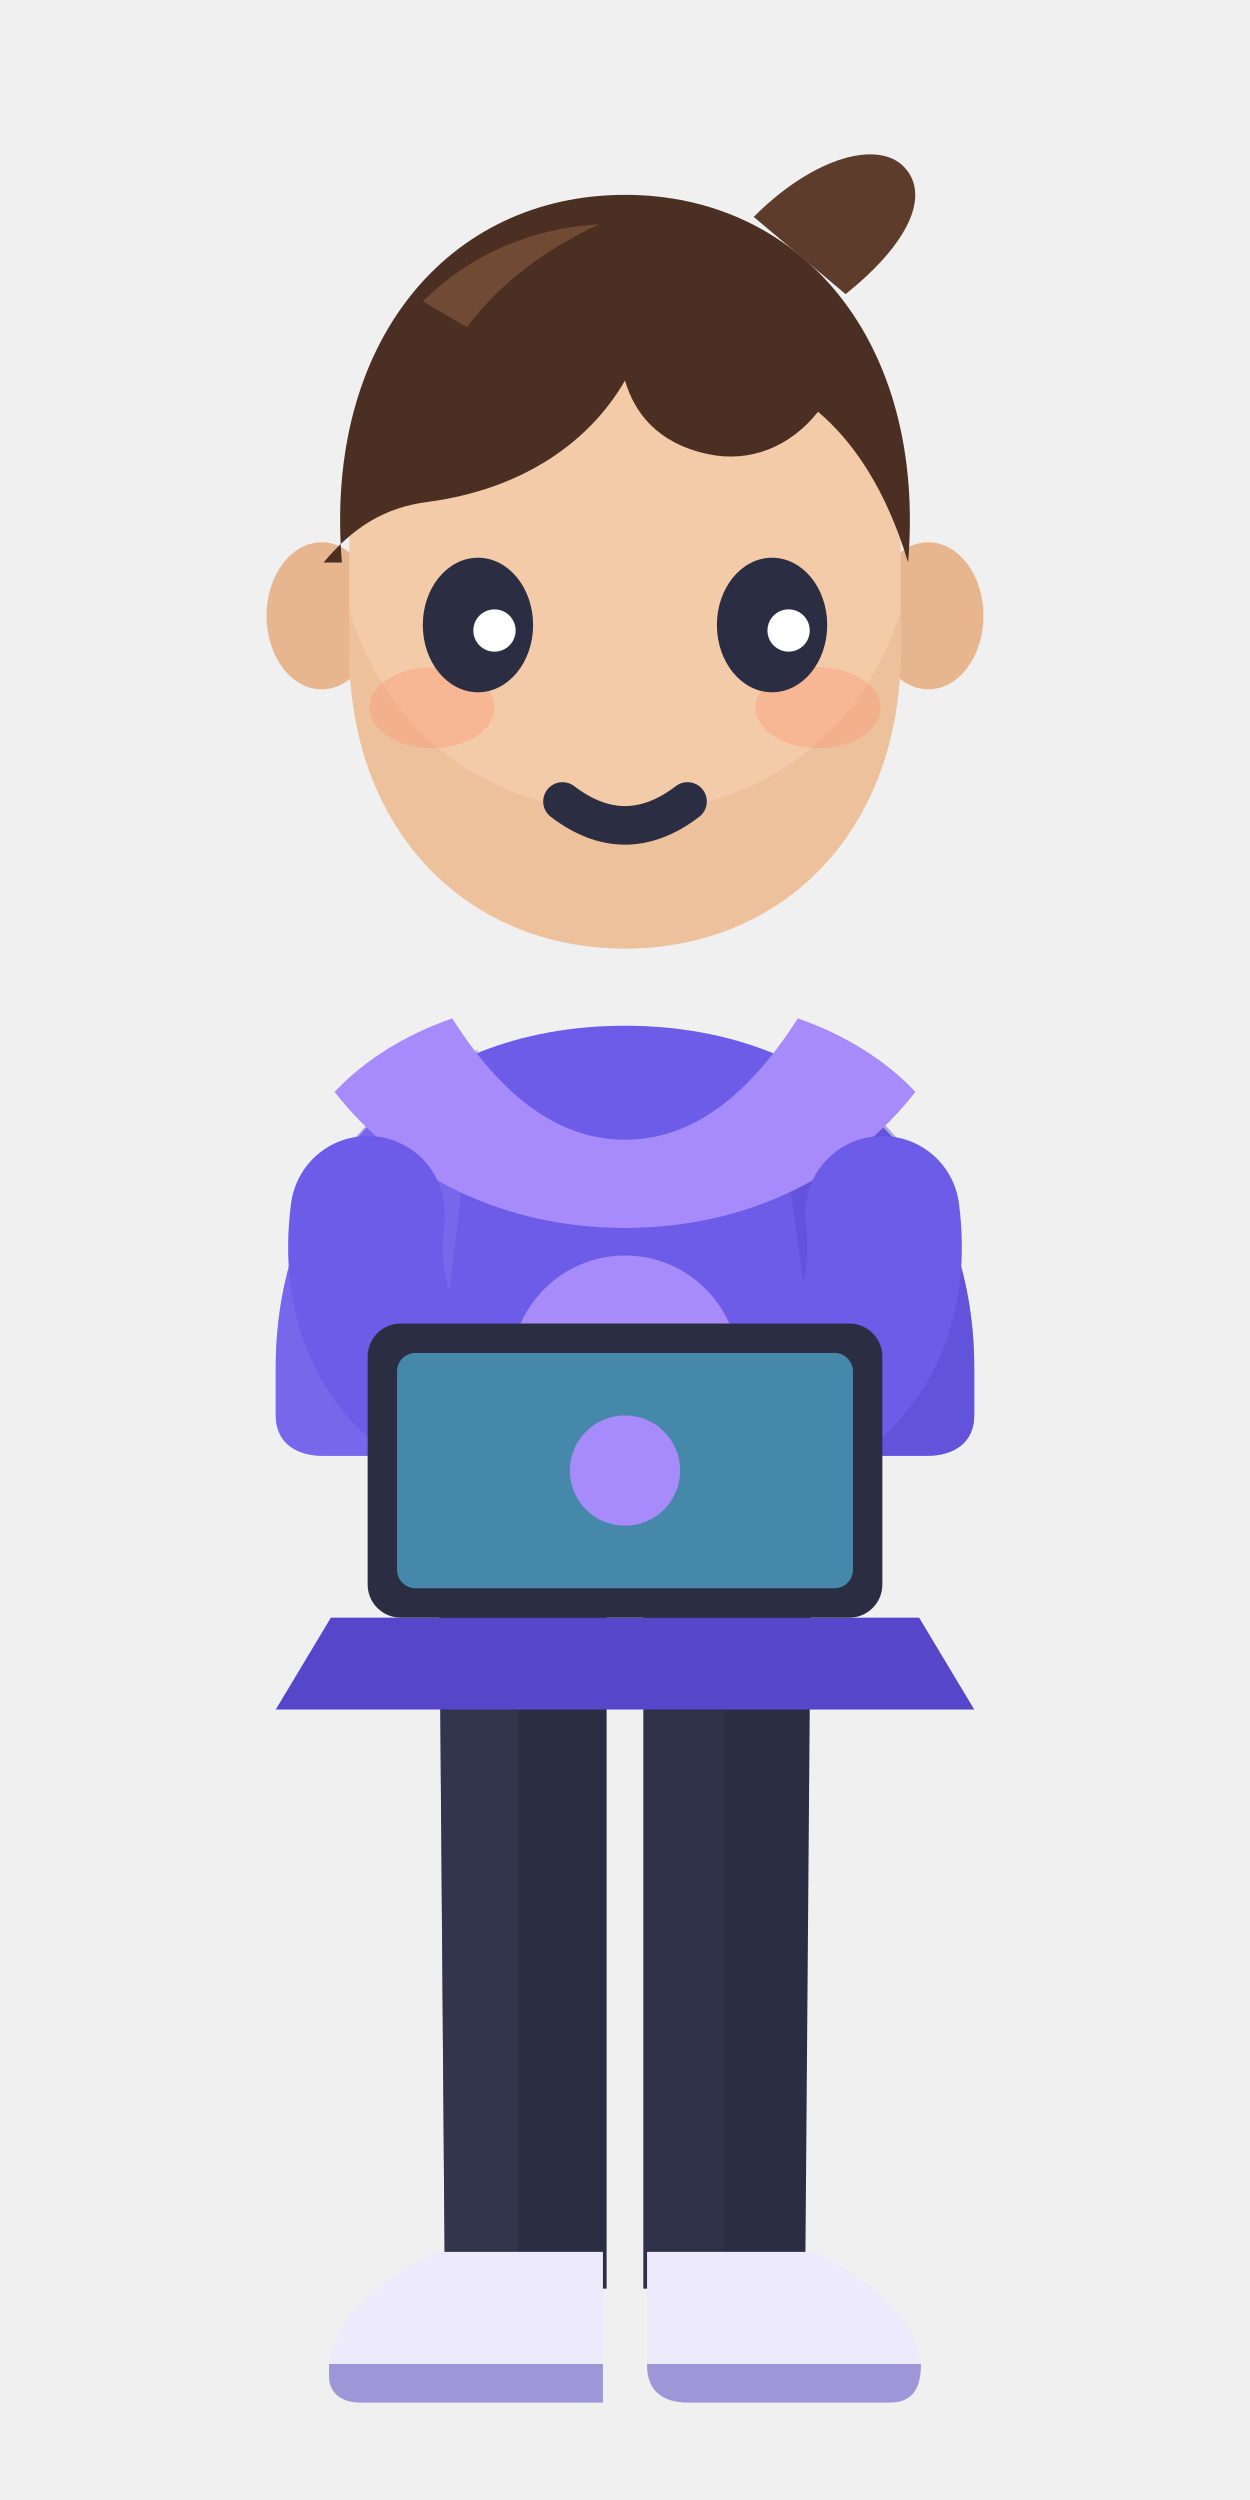
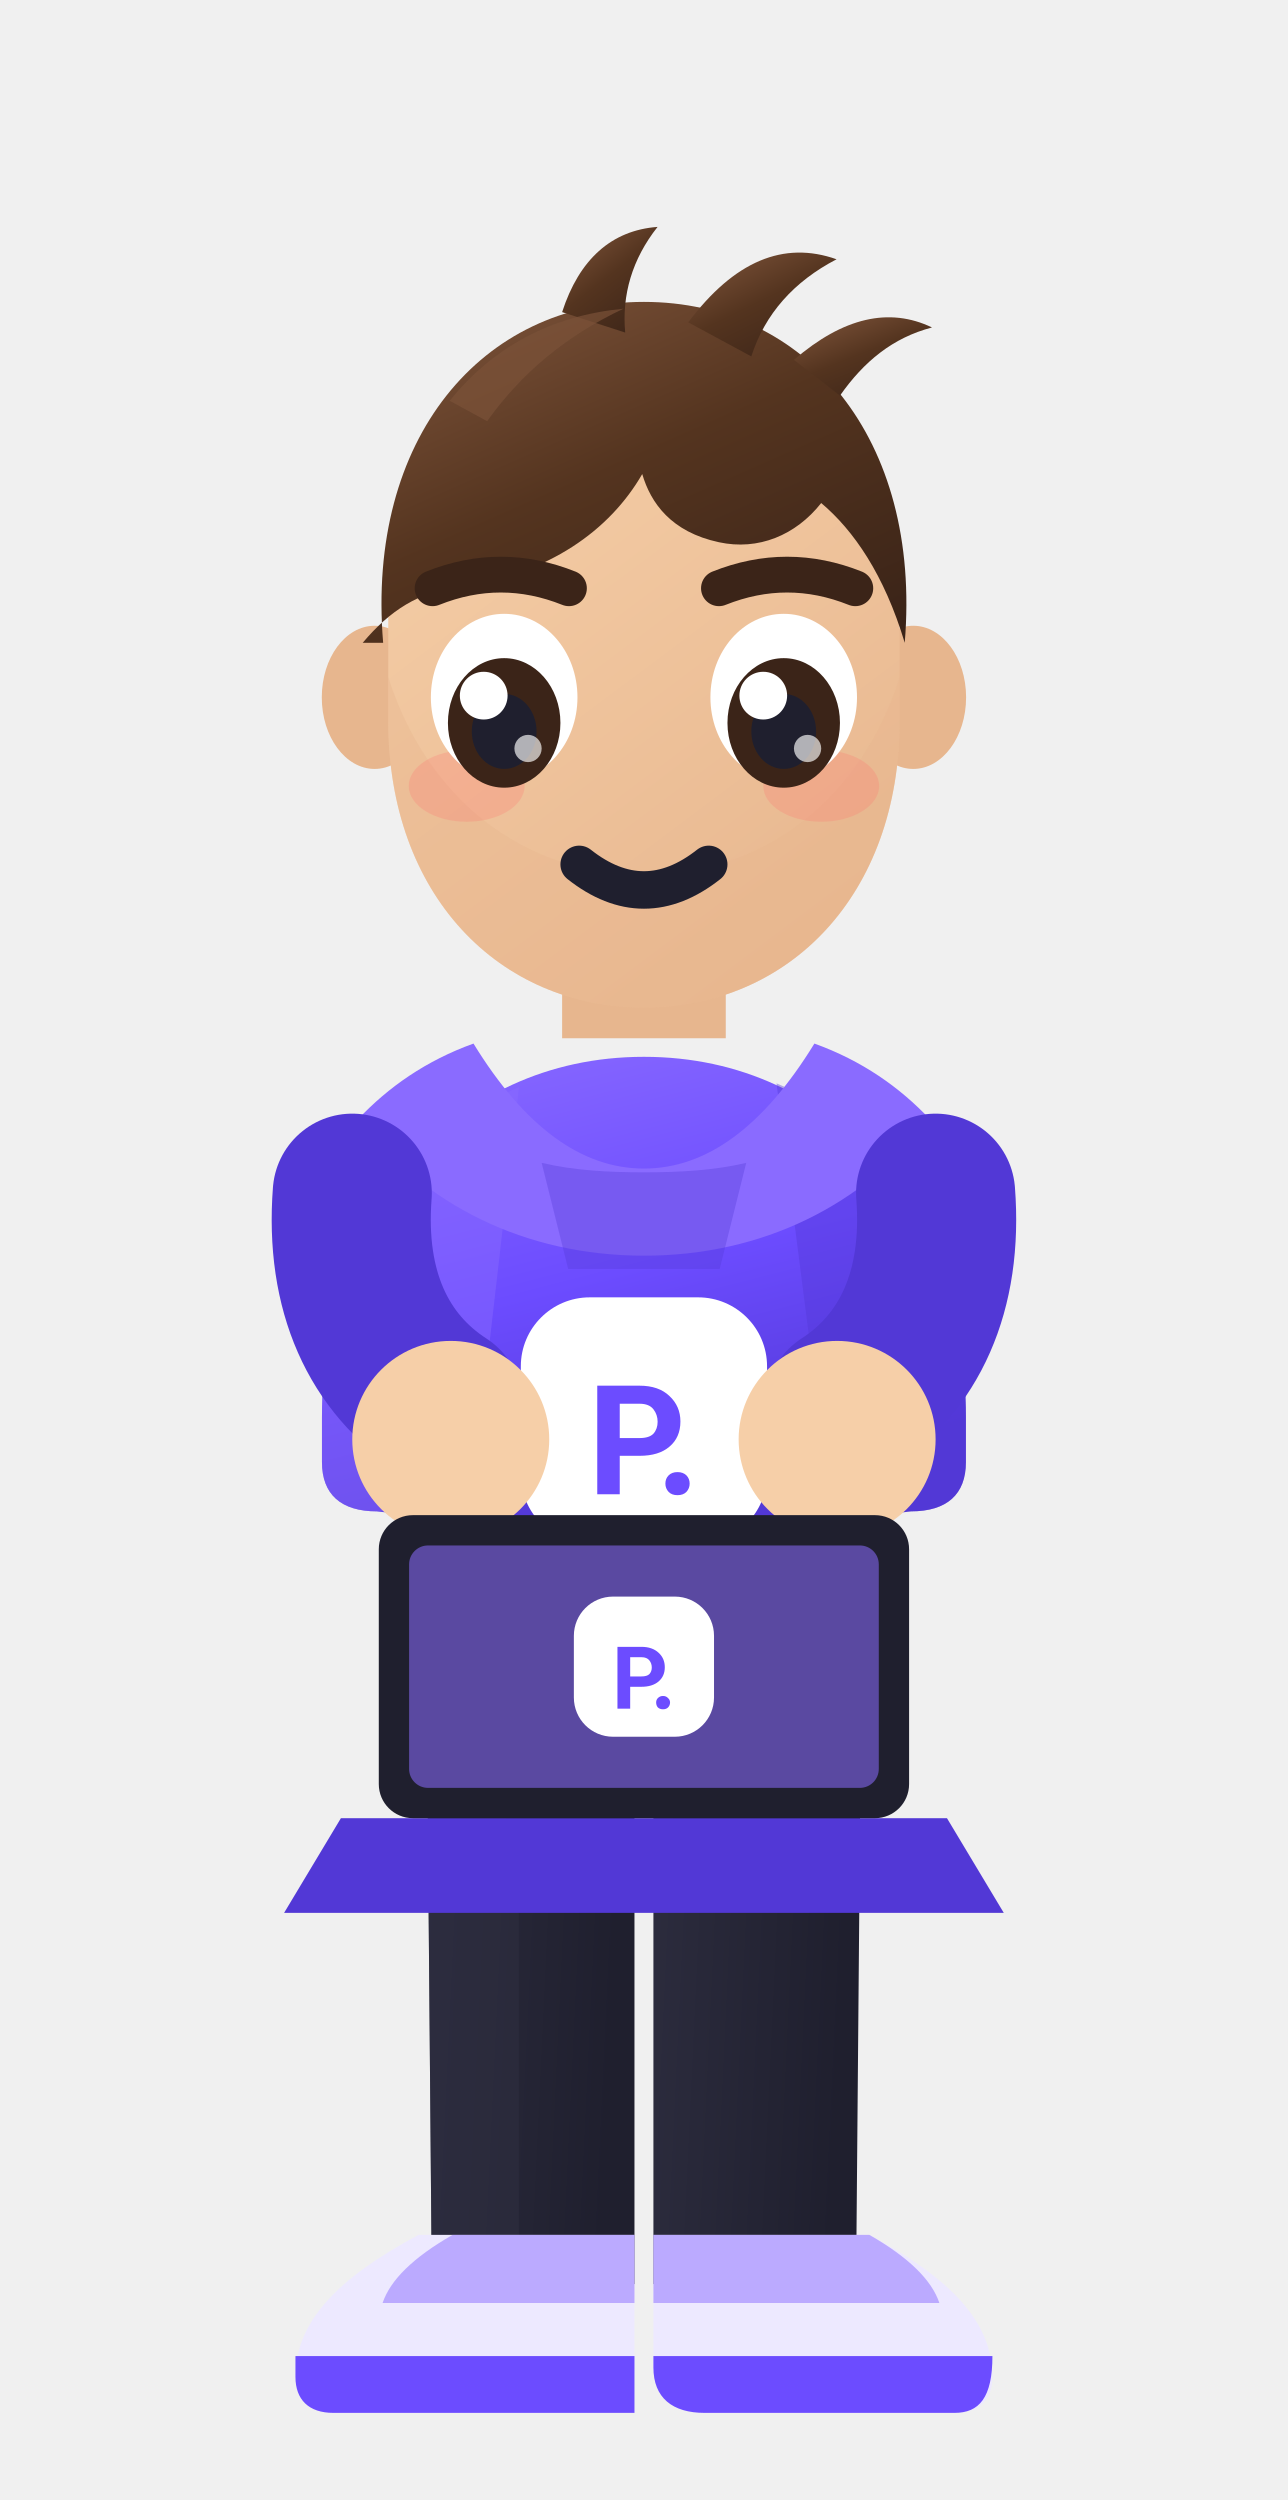
- <svg xmlns="http://www.w3.org/2000/svg" viewBox="16 0 68 136" width="68" height="136">
+ <svg xmlns="http://www.w3.org/2000/svg" viewBox="16 0 68 132" width="68" height="132">
+   <defs>
+     <linearGradient id="hoodie" x1="0" y1="0" x2=".35" y2="1">
+       <stop offset="0" stop-color="#8A6BFF" />
+       <stop offset=".55" stop-color="#6C4CFF" />
+       <stop offset="1" stop-color="#5238D6" />
+     </linearGradient>
+     <linearGradient id="skin" x1=".25" y1="0" x2=".8" y2="1">
+       <stop offset="0" stop-color="#F6CFA8" />
+       <stop offset="1" stop-color="#E7B68E" />
+     </linearGradient>
+     <linearGradient id="hair" x1=".2" y1="0" x2=".9" y2="1">
+       <stop offset="0" stop-color="#7A5138" />
+       <stop offset=".45" stop-color="#54341F" />
+       <stop offset="1" stop-color="#3B2418" />
+     </linearGradient>
+     <linearGradient id="legs" x1="0" y1="0" x2="1" y2=".2">
+       <stop offset="0" stop-color="#2D2D3F" />
+       <stop offset="1" stop-color="#1F1F2E" />
+     </linearGradient>
+   </defs>
  <g>
-     <path d="M39.8 74h9.2v50.5h-8.8Z" fill="#2B2D42" />
-     <path d="M51 74h9.2l-.4 50.5h-8.8Z" fill="#2B2D42" />
-     <path d="M39.8 74h4.4v50.5h-4Z" fill="#3A3D57" opacity=".45" />
-     <path d="M51 74h4.4v50.5H51Z" fill="#3A3D57" opacity=".28" />
-     <path d="M39.6 122.5h9.2v6.2c0 1.3-.8 2-2.2 2H35.6c-1.1 0-1.7-.6-1.7-1.6 0-2.4 1.7-4.4 5.7-6.6Z" fill="#EDEAFB" />
-     <path d="M51.2 122.5h9.2c4 2.2 5.7 4.2 5.7 6.6 0 1-.6 1.6-1.7 1.6H53.4c-1.4 0-2.2-.7-2.2-2Z" fill="#EDEAFB" />
-     <path d="M33.9 128.6h14.9v2.1H35.6c-1.1 0-1.7-.6-1.7-1.4Zm17.3 0h14.9c0 1.5-.6 2.1-1.7 2.1H53.4c-1.4 0-2.2-.7-2.2-2Z" fill="#9E96D6" />
-     <path d="M31 74.4c0-10.6 7.4-18.6 19-18.6s19 8 19 18.6v2.6c0 1.4-1 2.2-2.6 2.2H33.6c-1.6 0-2.6-.8-2.6-2.2Z" fill="#6C5CE7" />
-     <path d="M33.6 79.2c-1.6 0-2.6-.8-2.6-2.2v-2.6c0-8 4.2-14.6 11-17.3l-2.6 22.1Z" fill="#8172F0" opacity=".5" />
-     <path d="M58 57.4l3 21.8h5.4c1.6 0 2.6-.8 2.6-2.2v-2.6c0-8.4-4.6-15.2-11-17Z" fill="#5646C9" opacity=".45" />
-     <path d="M40.6 55.4c2.8 4.4 5.9 6.6 9.4 6.6s6.6-2.2 9.4-6.6c2.6.9 4.8 2.3 6.4 4-3.6 4.6-9.2 7.4-15.8 7.4s-12.2-2.8-15.8-7.4c1.6-1.7 3.8-3.1 6.4-4Z" fill="#A78BFA" />
-     <circle cx="50" cy="74.5" r="6.2" fill="#A78BFA" />
-     <text x="50" y="78" font-family="system-ui,-apple-system,Segoe UI,Roboto,sans-serif" font-size="8.4" font-weight="700" fill="#FFFFFF" text-anchor="middle">P.</text>
-     <path d="M36 66c-.6 4.6 1 8 4 10" stroke="#6C5CE7" stroke-width="8.4" fill="none" stroke-linecap="round" />
-     <circle cx="41" cy="77.6" r="4.4" fill="#F3CBA8" />
-     <path d="M64 66c.6 4.6-1 8-4 10" stroke="#6C5CE7" stroke-width="8.4" fill="none" stroke-linecap="round" />
-     <circle cx="59" cy="77.6" r="4.4" fill="#F3CBA8" />
+     <path d="M38.4 74h11.1v46.6h-10.7Z" fill="url(#legs)" />
+     <path d="M50.5 74h11.1l-.4 46.6h-10.7Z" fill="url(#legs)" />
+     <path d="M38.4 74h5v46.6h-4.6Z" fill="#2D2D3F" opacity=".55" />
+     <path d="M38.1 118h11.4v7c0 1.6-1 2.4-2.7 2.4H33.6c-1.3 0-2-.7-2-1.9 0-2.9 2.2-5.2 6.5-7.5Z" fill="#EDE9FF" />
+     <path d="M50.5 118h11.4c4.3 2.3 6.5 4.6 6.5 7.5 0 1.2-.7 1.9-2 1.9H53.2c-1.7 0-2.7-.8-2.7-2.4Z" fill="#EDE9FF" />
+     <path d="M38.1 118h11.4v3.6H36.2c.4-1.2 1.6-2.4 3.7-3.6Zm12.4 0h11.4c2.1 1.2 3.3 2.4 3.7 3.6H50.5Z" fill="#8A6BFF" opacity=".5" />
+     <path d="M31.6 124.4h17.9v3H33.6c-1.3 0-2-.7-2-1.9Zm18.9 0h17.9c0 2.2-.7 3-2 3H53.2c-1.7 0-2.7-.8-2.7-2.4Z" fill="#6C4CFF" />
+     <path d="M33 74.8c0-10.6 6.8-19 17-19s17 8.4 17 19v2.4c0 1.7-1 2.6-2.9 2.6-9.4 1.2-18.8 1.2-28.2 0-1.9 0-2.9-.9-2.9-2.6Z" fill="url(#hoodie)" />
+     <path d="M35.9 79.8c-1.9 0-2.9-.9-2.9-2.6v-2.4c0-8 4-14.6 10.4-17.4l-2.6 22.6Z" fill="#8A6BFF" opacity=".45" />
+     <path d="M57 57.2l2.9 22.6h4.2c1.9 0 2.9-.9 2.9-2.6v-2.4c0-8.4-4.2-15.2-10-17.6Z" fill="#5238D6" opacity=".4" />
+     <path d="M41 55.1c2.7 4.4 5.7 6.6 9 6.6s6.3-2.2 9-6.6c2.5.9 4.5 2.3 6.1 4-3.5 4.5-8.8 7.2-15.1 7.2s-11.6-2.7-15.1-7.2c1.6-1.7 3.6-3.1 6.1-4Z" fill="#8A6BFF" />
+     <path d="M44.6 61.4c1.7.4 3.5.5 5.4.5s3.7-.1 5.4-.5l-1.4 5.6h-8Z" fill="#5238D6" opacity=".35" />
+     <rect x="43.5" y="68.5" width="13" height="13" rx="3.64" fill="#FFFFFF" />
+     <text x="50" y="78.9" text-anchor="middle" font-family="system-ui,-apple-system,Segoe UI,Roboto,sans-serif" font-size="8.06" font-weight="700" fill="#6C4CFF">P.</text>
+     <path d="M34.6 63c-.4 5.2 1.4 9 4.8 11.2" stroke="#5238D6" stroke-width="8.4" fill="none" stroke-linecap="round" />
+     <circle cx="39.8" cy="76" r="5.2" fill="#F6CFA8" />
+     <path d="M65.4 63c.4 5.2-1.4 9-4.8 11.2" stroke="#5238D6" stroke-width="8.4" fill="none" stroke-linecap="round" />
+     <circle cx="60.2" cy="76" r="5.2" fill="#F6CFA8" />
  </g>
-   <g id="head">
-     <ellipse cx="33.5" cy="33.5" rx="3" ry="4" fill="#E7B68E" />
-     <ellipse cx="66.5" cy="33.5" rx="3" ry="4" fill="#E7B68E" />
-     <path d="M35.0 29c0-10.4 6.6-17.4 15-17.4s15 7 15 17.4v6.4c0 9.8-6.4 16.2-15 16.2s-15-6.4-15-16.2Z" fill="#F3CBA8" />
-     <path d="M50.0 51.6c-8.6 0-15-6.4-15-16.2v-2.2c2 6.6 7.6 11 15 11s13-4.4 15-11v2.2c0 9.8-6.4 16.2-15 16.2Z" fill="#E7B68E" opacity=".45" />
-     <path d="M34.6 30.6C33.6 18.6 40.4 10.6 50 10.6s16.4 8 15.4 20c-1.2-4-3-6.6-4.9-8.2-1.5 1.9-3.7 2.8-6 2.3-2.8-.6-4-2.3-4.5-4-1.9 3.3-5.5 5.9-10.7 6.6-2.4.3-4.1 1.4-5.7 3.3Z" fill="#4A2F22" />
-     <path d="M57.0 11.8c3.3-3.3 6.8-4.2 8.2-2.7 1.4 1.5.3 4.1-3.2 6.9Z" fill="#5E3C2B" />
-     <path d="M39.0 16.4c2.6-2.6 6-4 9.6-4.2-3 1.4-5.4 3.2-7.2 5.6Z" fill="#7A5138" opacity=".8" />
-     <ellipse cx="39.5" cy="38.5" rx="3.4" ry="2.2" fill="#FF8A65" opacity=".3" />
-     <ellipse cx="60.5" cy="38.5" rx="3.4" ry="2.2" fill="#FF8A65" opacity=".3" />
-     <ellipse cx="42.0" cy="34" rx="3.0" ry="3.66" fill="#2B2D42" />
-     <circle cx="42.9" cy="34.3" r="1.15" fill="#FFFFFF" />
-     <ellipse cx="58.0" cy="34" rx="3.0" ry="3.66" fill="#2B2D42" />
-     <circle cx="58.9" cy="34.3" r="1.15" fill="#FFFFFF" />
-     <path d="M46.6 43.6q3.4 2.6 6.8 0" stroke="#2B2D42" stroke-width="2.1" fill="none" stroke-linecap="round" />
+   <g transform="translate(50 53.2) scale(0.9) translate(-50 -53.2)">
+     <g id="head">
+       <path d="M45.2 44h9.6v11h-9.6Z" fill="#E7B68E" />
+       <path d="M45.2 44h9.6v4.6c-3.4 1.4-6.6 1.4-9.6 0Z" fill="#D2966B" opacity=".55" />
+       <ellipse cx="34.2" cy="35" rx="3.1" ry="4.2" fill="#E7B68E" />
+       <ellipse cx="65.8" cy="35" rx="3.1" ry="4.2" fill="#E7B68E" />
+       <path d="M35 30.4c0-10.8 6.7-18 15-18s15 7.2 15 18v6c0 10.2-6.5 16.8-15 16.8S35 46.6 35 36.4Z" fill="url(#skin)" />
+       <path d="M50 53.2c-8.5 0-15-6.6-15-16.8v-2.6c2.2 7 7.8 11.6 15 11.6s12.8-4.6 15-11.6v2.6c0 10.2-6.5 16.8-15 16.8Z" fill="#E7B68E" opacity=".38" />
+       <ellipse cx="39.6" cy="40.2" rx="3.4" ry="2.1" fill="#FF6B6B" opacity=".22" />
+       <ellipse cx="60.4" cy="40.2" rx="3.4" ry="2.1" fill="#FF6B6B" opacity=".22" />
+       <g fill="url(#hair)">
+         <path d="M34.7 31.8C33.7 19.8 40.5 11.8 50 11.8s16.3 8 15.3 20c-1.2-4-3-6.6-4.9-8.2-1.5 1.9-3.7 2.8-6 2.3-2.8-.6-4-2.3-4.5-4-1.9 3.3-5.5 5.9-10.7 6.6-2.4.3-4.1 1.4-5.7 3.3Z" />
+         <path d="M52.6 13c2.7-3.6 5.6-4.8 8.7-3.7-2.5 1.3-4.2 3.2-5 5.7Z" />
+         <path d="M45.2 12.4c1-3.1 2.9-4.8 5.6-5-1.5 1.9-2.1 4-1.9 6.2Z" />
+         <path d="M58.8 15.2c2.9-2.5 5.6-3.1 8.1-1.9-2.3.6-4 2-5.4 4Z" />
+       </g>
+       <path d="M38.6 17.6c2.6-3.2 6-5 10.2-5.4-3.4 1.6-6 3.8-8 6.6Z" fill="#7A5138" opacity=".7" />
+       <path d="M37.6 28.6q4-1.6 8 0M54.4 28.6q4-1.6 8 0" stroke="#3B2418" stroke-width="2.1" fill="none" stroke-linecap="round" />
+       <ellipse cx="41.8" cy="35" rx="4.3" ry="4.9" fill="#FFFFFF" />
+       <ellipse cx="41.8" cy="36.5" rx="3.3" ry="3.8" fill="#3B2418" />
+       <ellipse cx="41.8" cy="37.0" rx="1.9" ry="2.2" fill="#1F1F2E" />
+       <circle cx="40.6" cy="34.9" r="1.4" fill="#FFFFFF" />
+       <circle cx="43.2" cy="38.0" r=".8" fill="#FFFFFF" opacity=".65" />
+       <ellipse cx="58.2" cy="35" rx="4.3" ry="4.9" fill="#FFFFFF" />
+       <ellipse cx="58.2" cy="36.5" rx="3.3" ry="3.8" fill="#3B2418" />
+       <ellipse cx="58.2" cy="37.0" rx="1.9" ry="2.2" fill="#1F1F2E" />
+       <circle cx="57.0" cy="34.9" r="1.4" fill="#FFFFFF" />
+       <circle cx="59.6" cy="38.0" r=".8" fill="#FFFFFF" opacity=".65" />
+       <path d="M46.2 44.8q3.8 3 7.6 0" stroke="#1F1F2E" stroke-width="2.2" fill="none" stroke-linecap="round" />
+     </g>
  </g>
  <g>
-     <path d="M34 88h32l3 5H31Z" fill="#5646C9" />
-     <rect x="36" y="72" width="28" height="16" rx="1.8" fill="#2B2D42" />
-     <rect x="37.6" y="73.6" width="24.8" height="12.8" rx="1" fill="#5DD4FF" opacity=".55" />
-     <circle cx="50" cy="80" r="3" fill="#A78BFA" />
+     <path d="M34 96h32l3 5H31Z" fill="#5238D6" />
+     <rect x="36" y="80" width="28" height="16" rx="1.8" fill="#1F1F2E" />
+     <rect x="37.6" y="81.6" width="24.8" height="12.8" rx="1" fill="#8A6BFF" opacity=".55" />
+     <rect x="46.3" y="84.3" width="7.4" height="7.4" rx="2.07" fill="#FFFFFF" />
+     <text x="50" y="90.22" text-anchor="middle" font-family="system-ui,-apple-system,Segoe UI,Roboto,sans-serif" font-size="4.59" font-weight="700" fill="#6C4CFF">P.</text>
  </g>
</svg>
